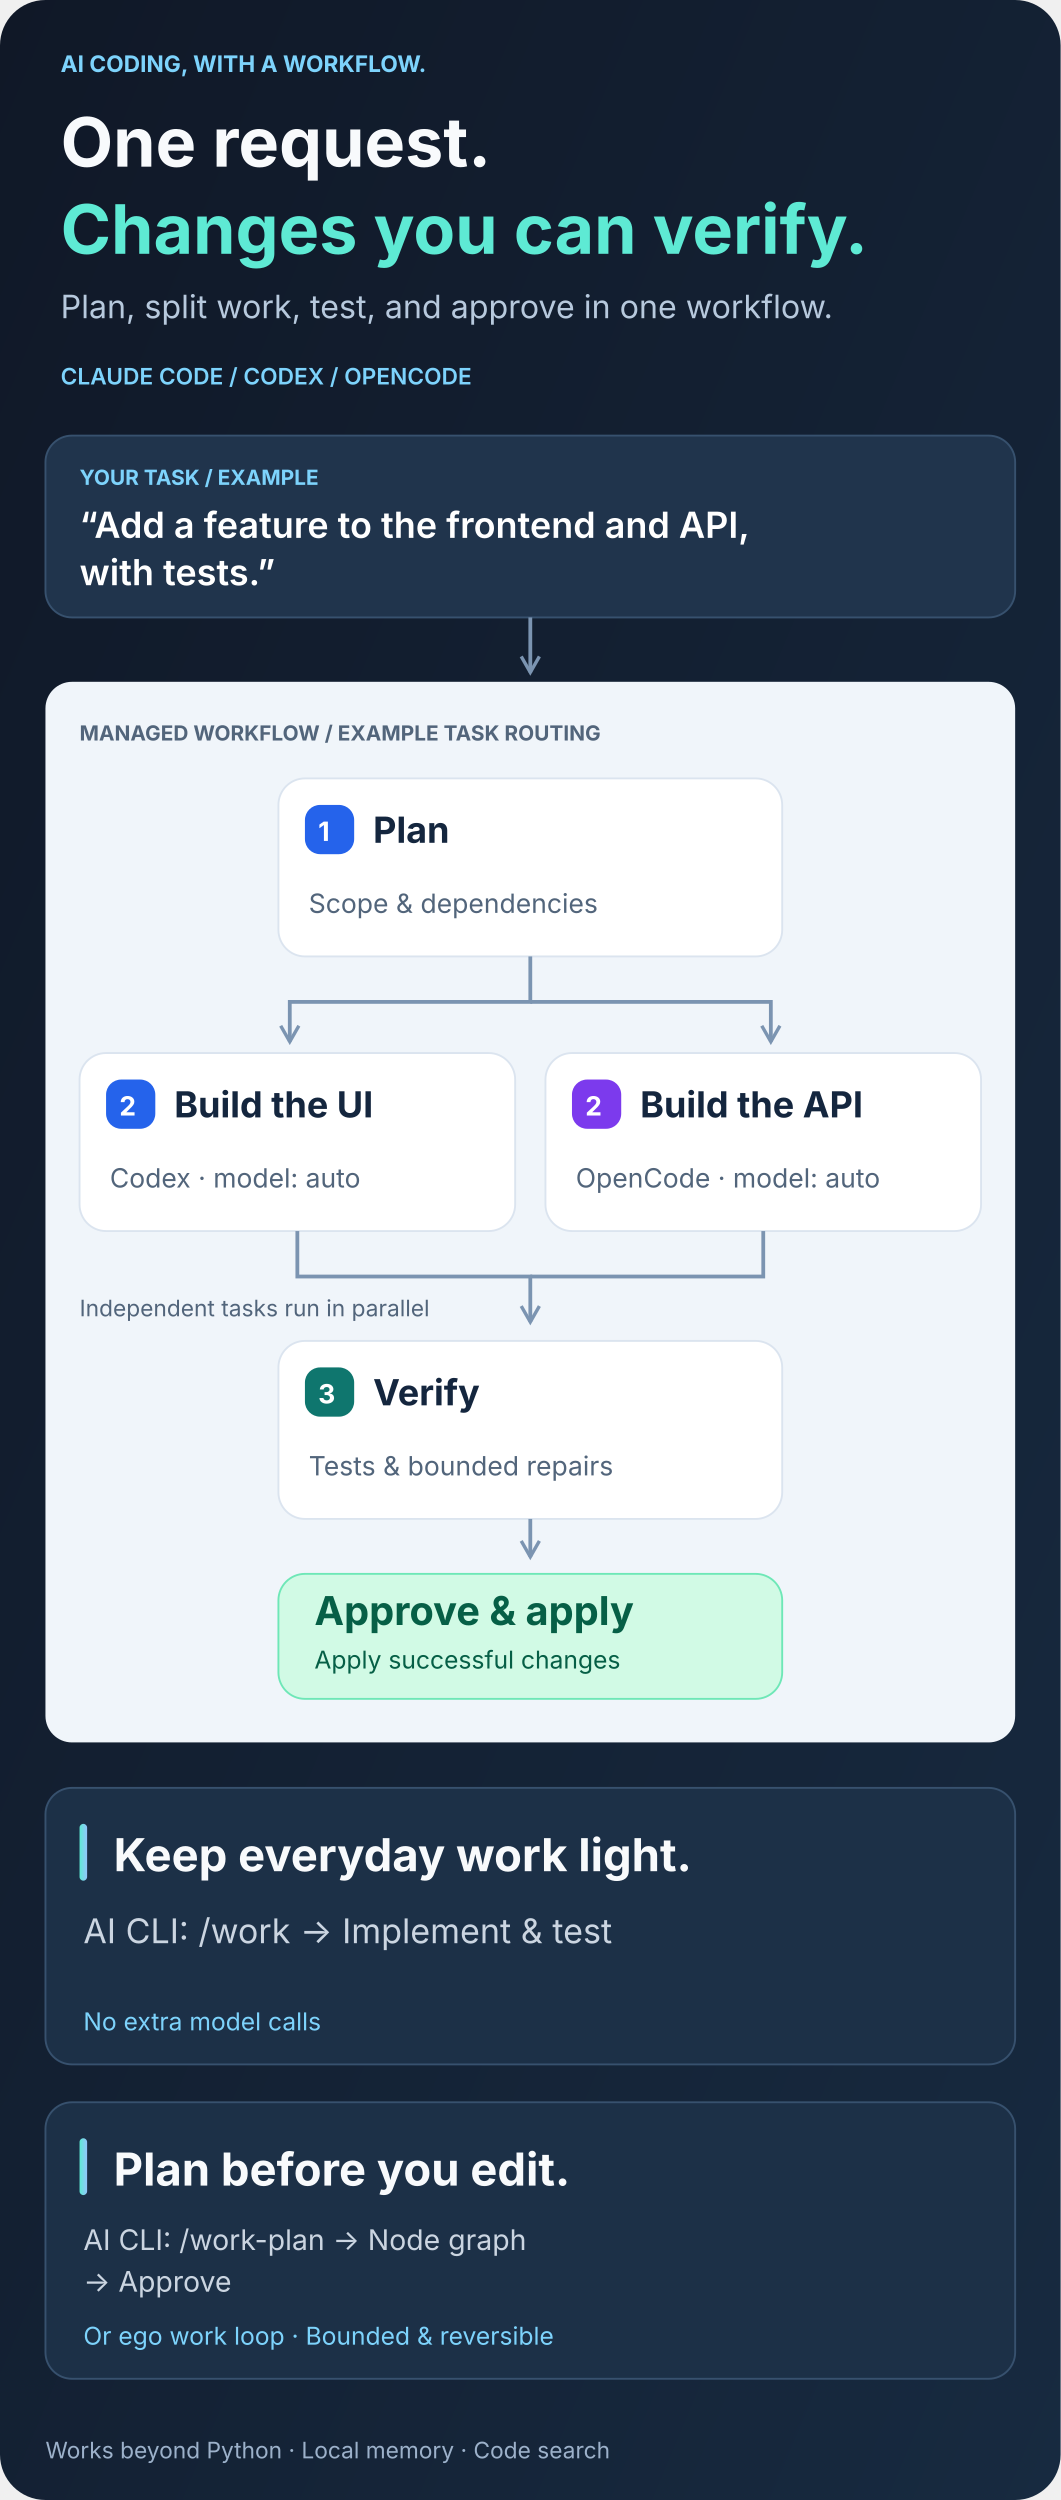
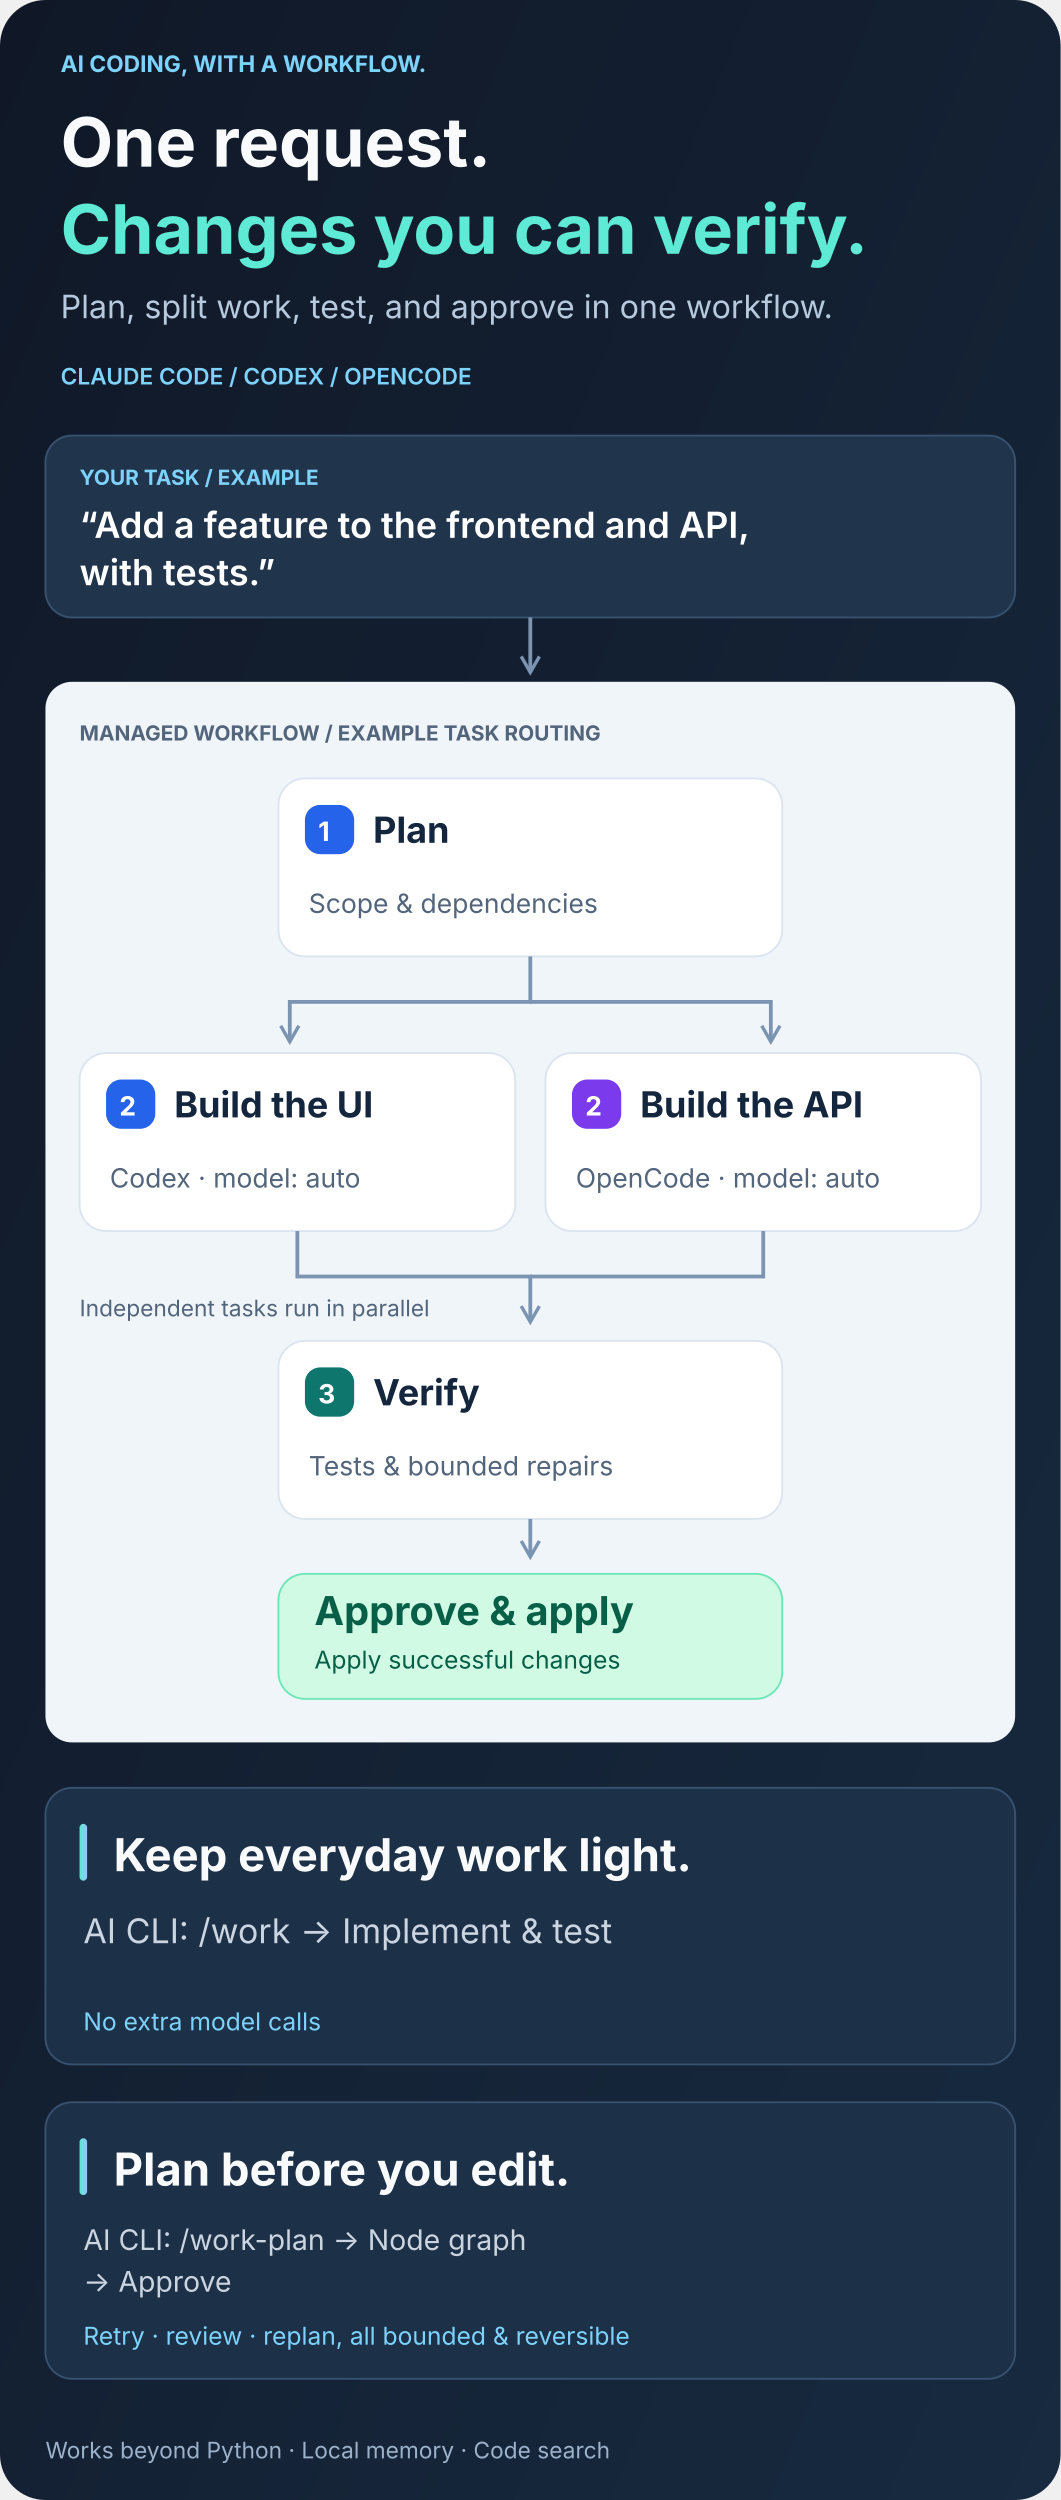
<svg xmlns="http://www.w3.org/2000/svg" width="560" height="1320" viewBox="0 0 560 1320" role="img" aria-labelledby="title desc">
  <defs>
    <linearGradient id="bg" x2="1" y2="1">
      <stop stop-color="#101827" />
      <stop offset="1" stop-color="#172a40" />
    </linearGradient>
    <linearGradient id="accent">
      <stop stop-color="#5eead4" />
      <stop offset="1" stop-color="#93c5fd" />
    </linearGradient>
    <marker id="arrow" viewBox="0 0 10 10" refX="8" refY="5" markerWidth="6" markerHeight="6" orient="auto-start-reverse">
      <path d="M1 1 L8 5 L1 9" fill="none" stroke="#7b94b1" stroke-width="1.5" />
    </marker>
  </defs>
  <rect width="560" height="1320" rx="24" fill="url(#bg)" />
  <g font-family="-apple-system,BlinkMacSystemFont,'Segoe UI','Noto Sans JP','Hiragino Kaku Gothic ProN',Meiryo,sans-serif">
    <text x="32" y="38" font-size="12" fill="#7dd3fc" font-weight="700">AI CODING, WITH A WORKFLOW.</text>
    <text x="32" y="88" font-size="36" fill="#f8fafc" font-weight="750">One request.</text>
    <text x="32" y="134" font-size="36" fill="#5eead4" font-weight="750">Changes you can verify.</text>
    <text x="32" y="168" font-size="17" fill="#b7c9dd" font-weight="400">Plan, split work, test, and approve in one workflow.</text>
    <text x="32" y="203" font-size="12" fill="#7dd3fc" font-weight="600">CLAUDE CODE  /  CODEX  /  OPENCODE</text>
    <rect x="24" y="230" width="512" height="96" rx="14" fill="#20344c" stroke="#37516e" />
    <text x="42" y="256" font-size="11" fill="#7dd3fc" font-weight="700">YOUR TASK / EXAMPLE</text>
    <text x="42" y="284" font-size="19" fill="#fff" font-weight="600">“Add a feature to the frontend and API,</text>
    <text x="42" y="309" font-size="19" fill="#fff" font-weight="600">with tests.”</text>
    <path d="M280 326 V355" fill="none" stroke="#7b94b1" stroke-width="2" marker-end="url(#arrow)" />
    <rect x="24" y="360" width="512" height="560" rx="14" fill="#f0f5fa" stroke="none" />
    <text x="42" y="391" font-size="11" fill="#52657b" font-weight="700">MANAGED WORKFLOW / EXAMPLE TASK ROUTING</text>
    <rect x="147" y="411" width="266" height="94" rx="14" fill="#fff" stroke="#dbe4ef" />
    <rect x="161" y="425" width="26" height="26" rx="8" fill="#2563eb" stroke="none" />
    <text x="168" y="444" font-size="14" fill="#fff" font-weight="700">1</text>
    <text x="197" y="445" font-size="19" fill="#14263e" font-weight="700">Plan</text>
    <text x="163" y="482" font-size="14" fill="#52657b" font-weight="400">Scope &amp; dependencies</text>
    <path d="M280 505 V529 H153 V550" fill="none" stroke="#7b94b1" stroke-width="2" marker-end="url(#arrow)" />
    <path d="M280 529 H407 V550" fill="none" stroke="#7b94b1" stroke-width="2" marker-end="url(#arrow)" />
    <rect x="42" y="556" width="230" height="94" rx="14" fill="#fff" stroke="#dbe4ef" />
    <rect x="56" y="570" width="26" height="26" rx="8" fill="#2563eb" stroke="none" />
    <text x="63" y="589" font-size="14" fill="#fff" font-weight="700">2</text>
    <text x="92" y="590" font-size="19" fill="#14263e" font-weight="700">Build the UI</text>
    <text x="58" y="627" font-size="14" fill="#52657b" font-weight="400">Codex · model: auto</text>
    <rect x="288" y="556" width="230" height="94" rx="14" fill="#fff" stroke="#dbe4ef" />
    <rect x="302" y="570" width="26" height="26" rx="8" fill="#7c3aed" stroke="none" />
    <text x="309" y="589" font-size="14" fill="#fff" font-weight="700">2</text>
    <text x="338" y="590" font-size="19" fill="#14263e" font-weight="700">Build the API</text>
    <text x="304" y="627" font-size="14" fill="#52657b" font-weight="400">OpenCode · model: auto</text>
    <path d="M157 650 V674 H280 V698" fill="none" stroke="#7b94b1" stroke-width="2" marker-end="url(#arrow)" />
    <path d="M403 650 V674 H280" fill="none" stroke="#7b94b1" stroke-width="2" />
    <text x="42" y="695" font-size="12" fill="#52657b" font-weight="400">Independent tasks run in parallel</text>
    <rect x="147" y="708" width="266" height="94" rx="14" fill="#fff" stroke="#dbe4ef" />
    <rect x="161" y="722" width="26" height="26" rx="8" fill="#0f766e" stroke="none" />
    <text x="168" y="741" font-size="14" fill="#fff" font-weight="700">3</text>
    <text x="197" y="742" font-size="19" fill="#14263e" font-weight="700">Verify</text>
    <text x="163" y="779" font-size="14" fill="#52657b" font-weight="400">Tests &amp; bounded repairs</text>
    <path d="M280 802 V822" fill="none" stroke="#7b94b1" stroke-width="2" marker-end="url(#arrow)" />
    <rect x="147" y="831" width="266" height="66" rx="14" fill="#d1fae5" stroke="#6ee7b7" />
    <text x="166" y="858" font-size="21" fill="#065f46" font-weight="700">Approve &amp; apply</text>
    <text x="166" y="881" font-size="13" fill="#065f46" font-weight="400">Apply successful changes</text>
    <rect x="24" y="944" width="512" height="146" rx="14" fill="#1c3047" stroke="#37516e" />
    <rect x="42" y="963" width="4" height="30" rx="2" fill="url(#accent)" stroke="none" />
    <text x="60" y="988" font-size="24" fill="#f8fafc" font-weight="700">Keep everyday work light.</text>
    <text x="44" y="1026" font-size="18" fill="#cbd5e1" font-weight="400">AI CLI: /work → Implement &amp; test</text>
    <text x="44" y="1072" font-size="13" fill="#7dd3fc" font-weight="400">No extra model calls</text>
    <rect x="24" y="1110" width="512" height="146" rx="14" fill="#1c3047" stroke="#37516e" />
    <rect x="42" y="1129" width="4" height="30" rx="2" fill="url(#accent)" stroke="none" />
    <text x="60" y="1154" font-size="24" fill="#f8fafc" font-weight="700">Plan before you edit.</text>
    <text x="44" y="1188" font-size="15" fill="#cbd5e1" font-weight="400">AI CLI: /work-plan → Node graph</text>
    <text x="44" y="1210" font-size="15" fill="#cbd5e1" font-weight="400">→ Approve</text>
-     <text x="44" y="1238" font-size="13" fill="#7dd3fc" font-weight="400">Or ego work loop · Bounded &amp; reversible</text>
+     <text x="44" y="1238" font-size="13" fill="#7dd3fc" font-weight="400">Retry · review · replan, all bounded &amp; reversible</text>
    <text x="24" y="1298" font-size="12" fill="#9cb1ca" font-weight="400">Works beyond Python · Local memory · Code search</text>
  </g>
</svg>
